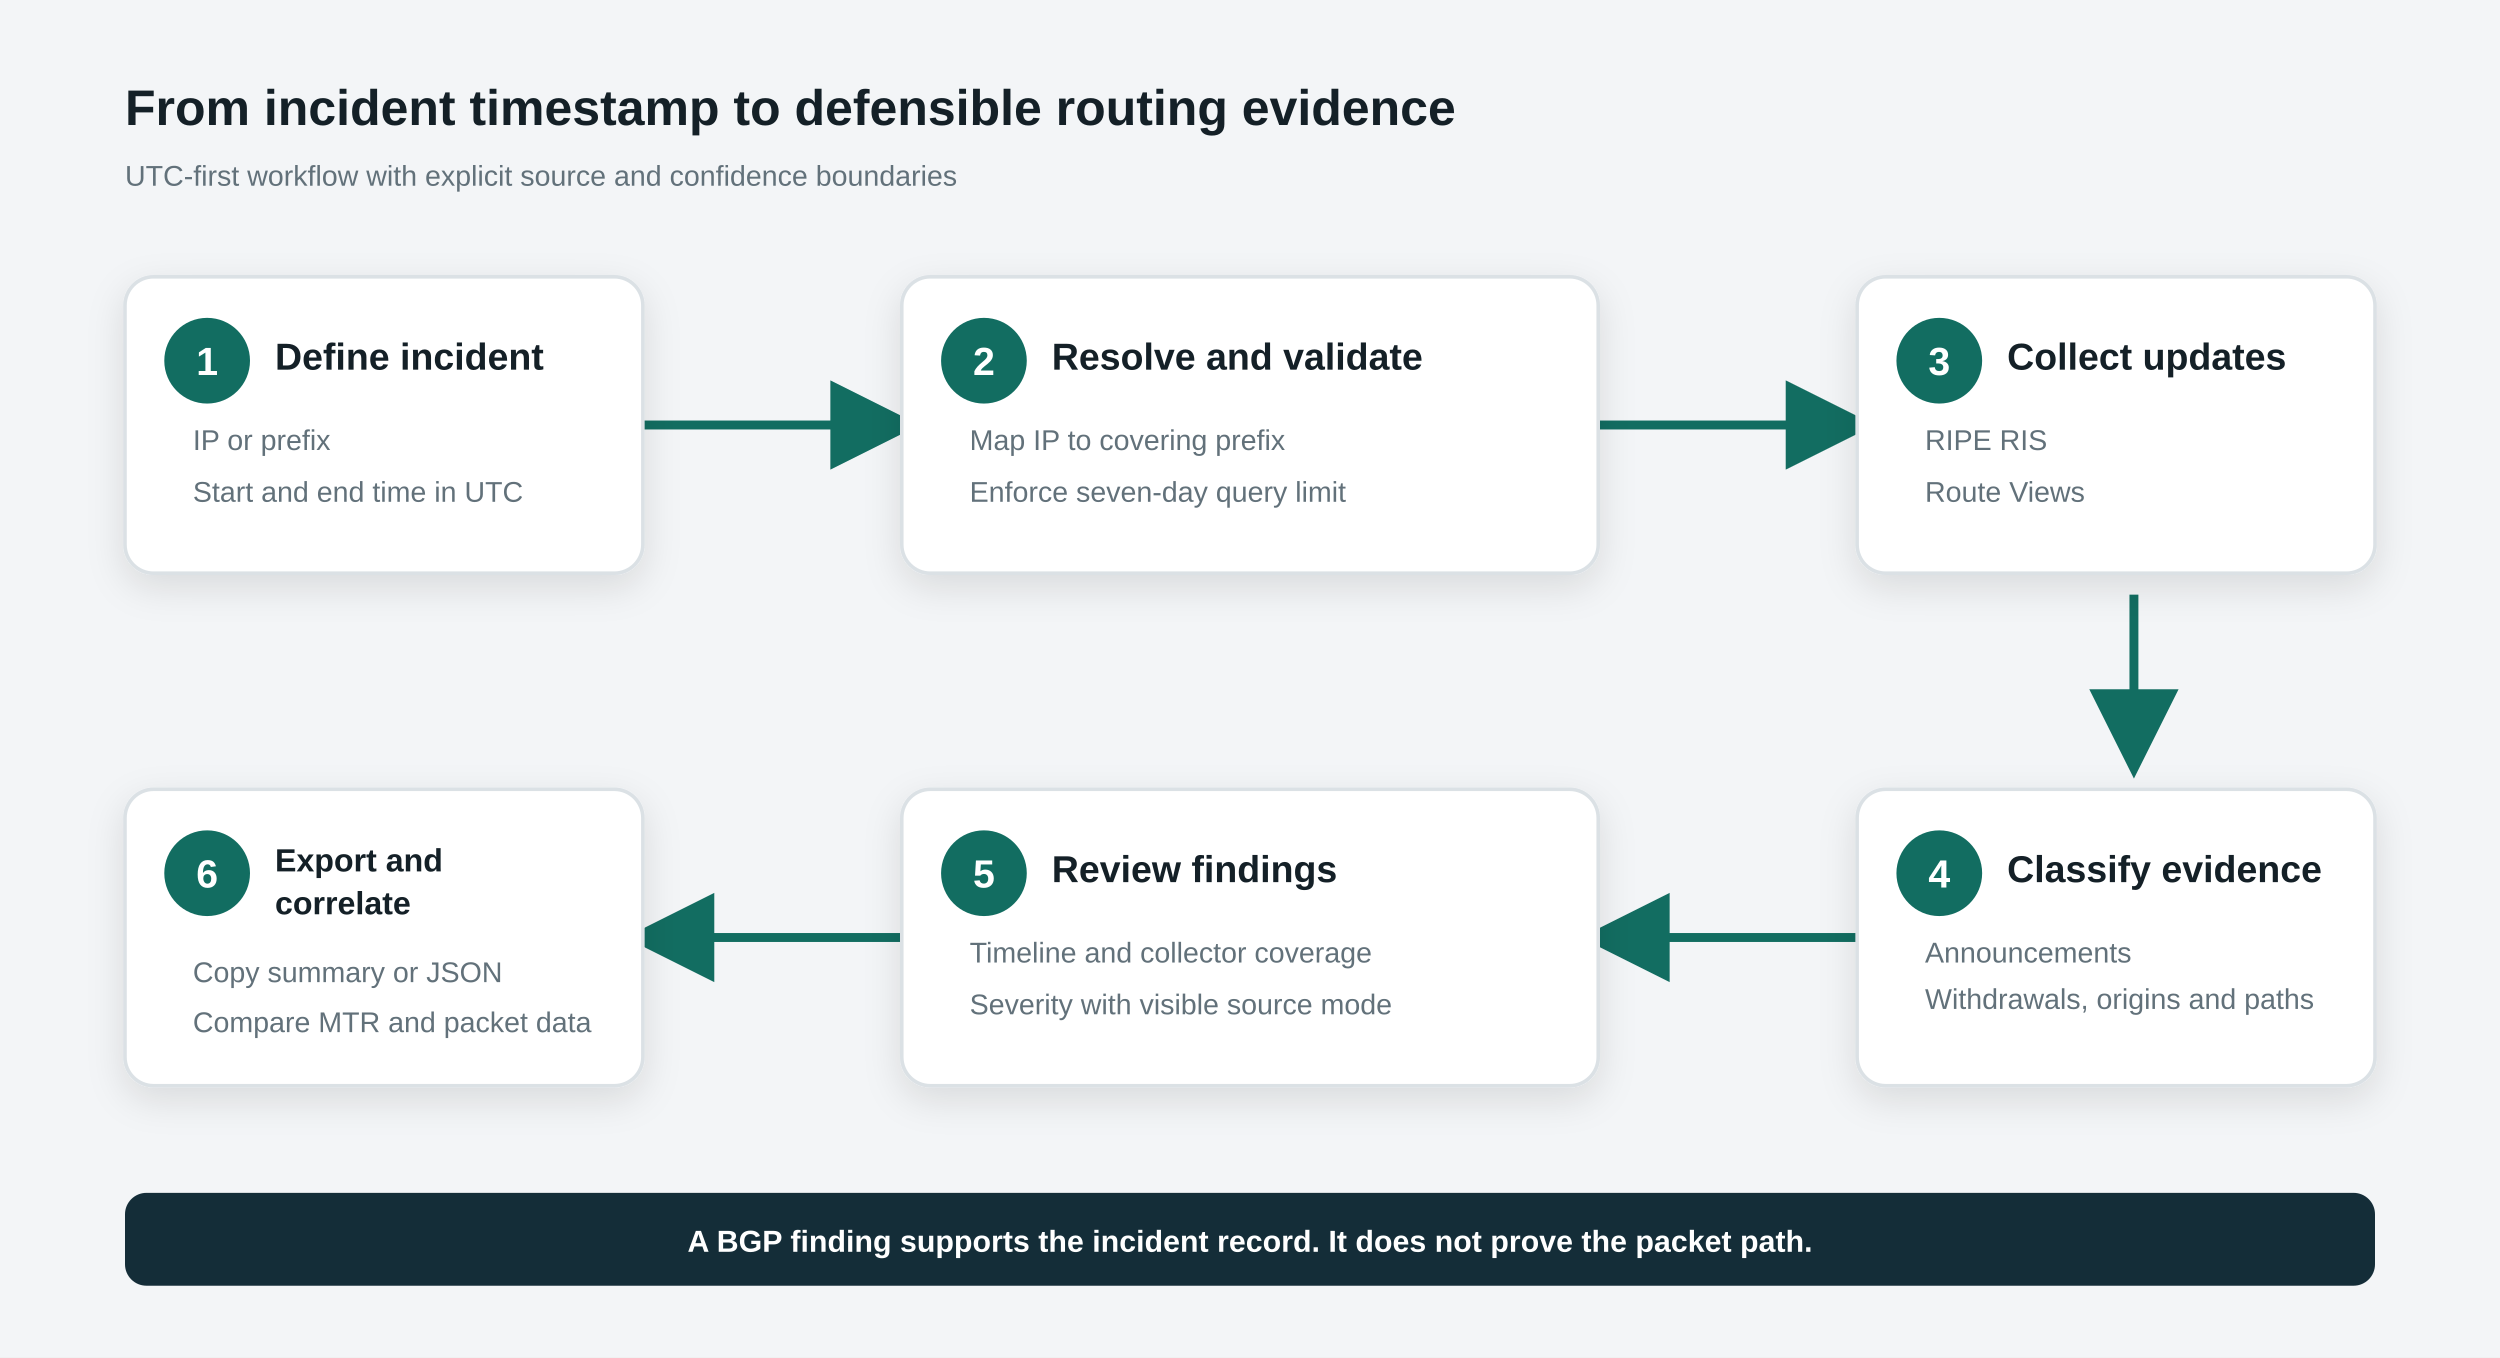
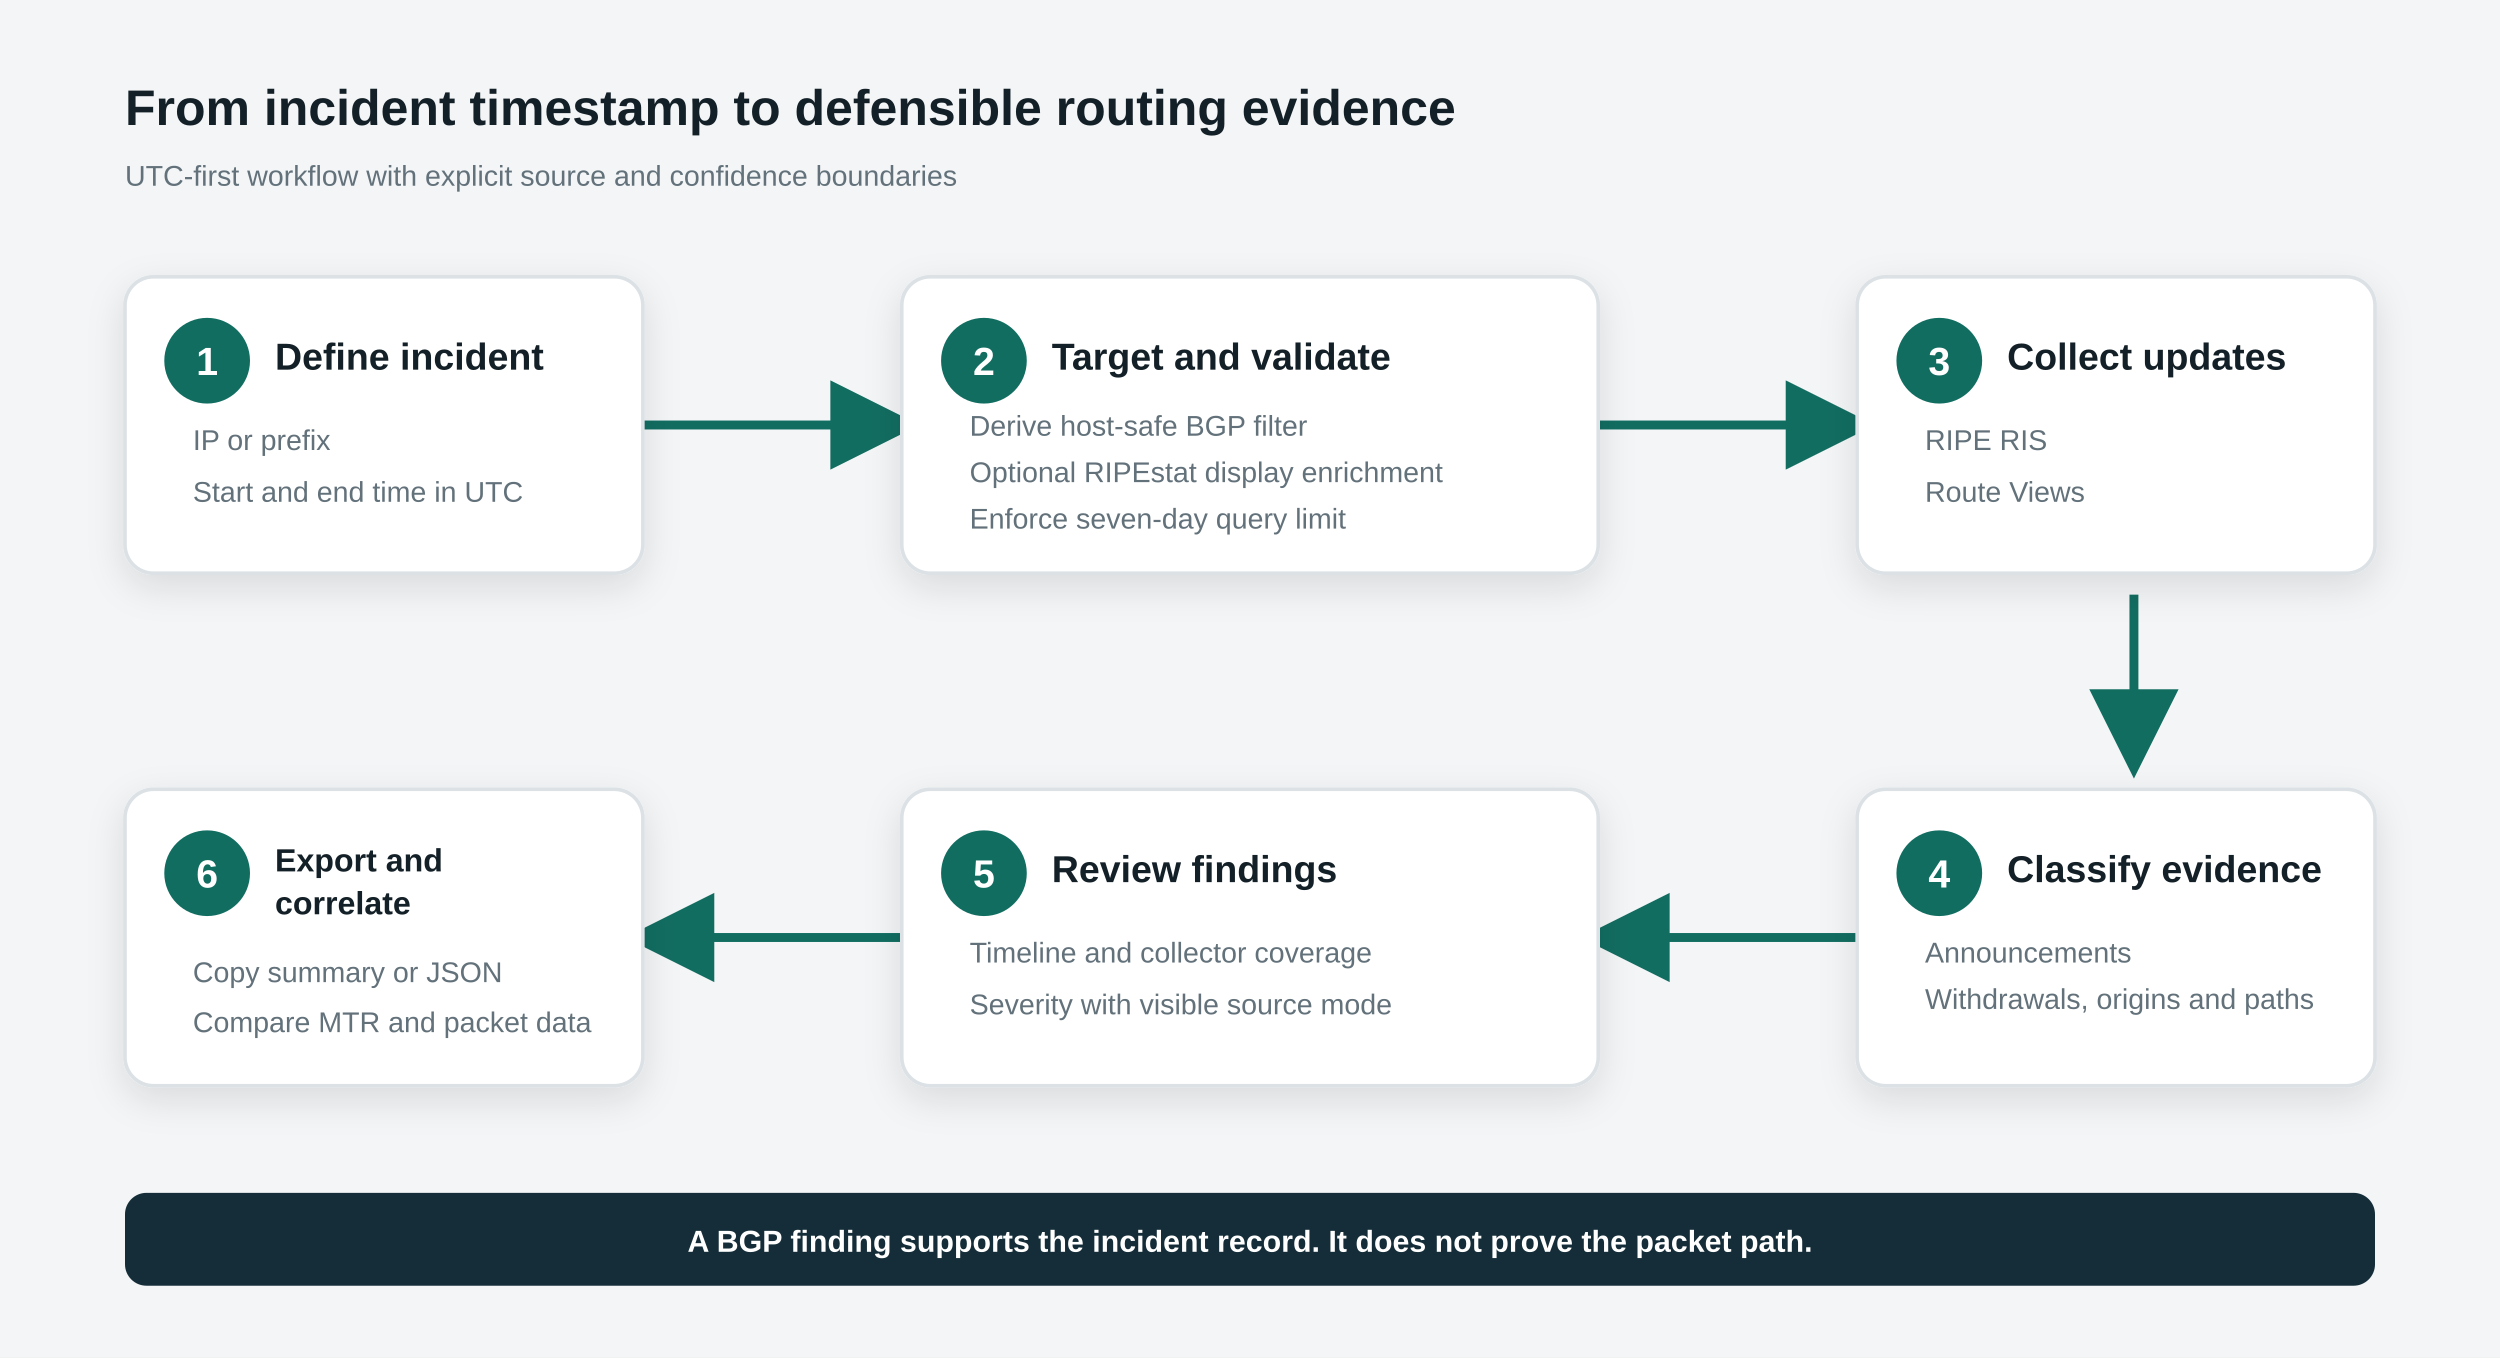
<svg xmlns="http://www.w3.org/2000/svg" width="1400" height="760" viewBox="0 0 1400 760" role="img" aria-labelledby="title desc">
  <defs>
    <filter id="shadow" x="-20%" y="-20%" width="140%" height="140%">
      <feDropShadow dx="0" dy="7" stdDeviation="10" flood-color="#10262d" flood-opacity=".11" />
    </filter>
    <marker id="arrow" markerWidth="10" markerHeight="10" refX="8" refY="5" orient="auto">
      <path d="M0 0L10 5L0 10Z" fill="#126d61" />
    </marker>
    <style>.h{font:700 28px Arial,sans-serif;fill:#142027}.n{font:800 22px Arial,sans-serif;fill:#fff}.t{font:700 21px Arial,sans-serif;fill:#142027}.s{font:400 16px Arial,sans-serif;fill:#62717a}.box{fill:#fff;stroke:#dbe1e5;stroke-width:2;rx:16;filter:url(#shadow)}.flow{fill:none;stroke:#126d61;stroke-width:5;marker-end:url(#arrow)}</style>
  </defs>
  <rect width="1400" height="760" fill="#f3f5f7" />
  <text x="70" y="70" class="h">From incident timestamp to defensible routing evidence</text>
  <text x="70" y="104" class="s">UTC-first workflow with explicit source and confidence boundaries</text>
  <path d="M360 238H505" class="flow" />
  <path d="M895 238H1040" class="flow" />
  <path d="M1195 333V426" class="flow" />
  <path d="M1040 525H895" class="flow" />
  <path d="M505 525H360" class="flow" />
  <g>
    <rect x="70" y="155" width="290" height="166" class="box" />
    <circle cx="116" cy="202" r="24" fill="#126d61" />
    <text x="116" y="210" text-anchor="middle" class="n">1</text>
    <text x="154" y="207" class="t">Define incident</text>
    <text x="108" y="252" class="s">IP or prefix</text>
    <text x="108" y="281" class="s">Start and end time in UTC</text>
  </g>
  <g>
    <rect x="505" y="155" width="390" height="166" class="box" />
    <circle cx="551" cy="202" r="24" fill="#126d61" />
    <text x="551" y="210" text-anchor="middle" class="n">2</text>
-     <text x="589" y="207" class="t">Resolve and validate</text>
-     <text x="543" y="252" class="s">Map IP to covering prefix</text>
-     <text x="543" y="281" class="s">Enforce seven-day query limit</text>
+     <text x="589" y="207" class="t">Target and validate</text>
+     <text x="543" y="244" class="s">Derive host-safe BGP filter</text>
+     <text x="543" y="270" class="s">Optional RIPEstat display enrichment</text>
+     <text x="543" y="296" class="s">Enforce seven-day query limit</text>
  </g>
  <g>
    <rect x="1040" y="155" width="290" height="166" class="box" />
    <circle cx="1086" cy="202" r="24" fill="#126d61" />
    <text x="1086" y="210" text-anchor="middle" class="n">3</text>
    <text x="1124" y="207" class="t">Collect updates</text>
    <text x="1078" y="252" class="s">RIPE RIS</text>
    <text x="1078" y="281" class="s">Route Views</text>
  </g>
  <g>
    <rect x="1040" y="442" width="290" height="166" class="box" />
    <circle cx="1086" cy="489" r="24" fill="#126d61" />
    <text x="1086" y="497" text-anchor="middle" class="n">4</text>
    <text x="1124" y="494" class="t">Classify evidence</text>
    <text x="1078" y="539" class="s">Announcements</text>
    <text x="1078" y="565" class="s">Withdrawals, origins and paths</text>
  </g>
  <g>
    <rect x="505" y="442" width="390" height="166" class="box" />
    <circle cx="551" cy="489" r="24" fill="#126d61" />
    <text x="551" y="497" text-anchor="middle" class="n">5</text>
    <text x="589" y="494" class="t">Review findings</text>
    <text x="543" y="539" class="s">Timeline and collector coverage</text>
    <text x="543" y="568" class="s">Severity with visible source mode</text>
  </g>
  <g>
    <rect x="70" y="442" width="290" height="166" class="box" />
    <circle cx="116" cy="489" r="24" fill="#126d61" />
    <text x="116" y="497" text-anchor="middle" class="n">6</text>
    <text x="154" y="488" font-family="Arial,sans-serif" font-size="18" font-weight="700" fill="#142027">Export and</text>
    <text x="154" y="512" font-family="Arial,sans-serif" font-size="18" font-weight="700" fill="#142027">correlate</text>
    <text x="108" y="550" class="s">Copy summary or JSON</text>
    <text x="108" y="578" class="s">Compare MTR and packet data</text>
  </g>
  <rect x="70" y="668" width="1260" height="52" rx="12" fill="#142d38" />
  <text x="700" y="701" text-anchor="middle" font-family="Arial,sans-serif" font-size="17" font-weight="700" fill="#fff">A BGP finding supports the incident record. It does not prove the packet path.</text>
</svg>
